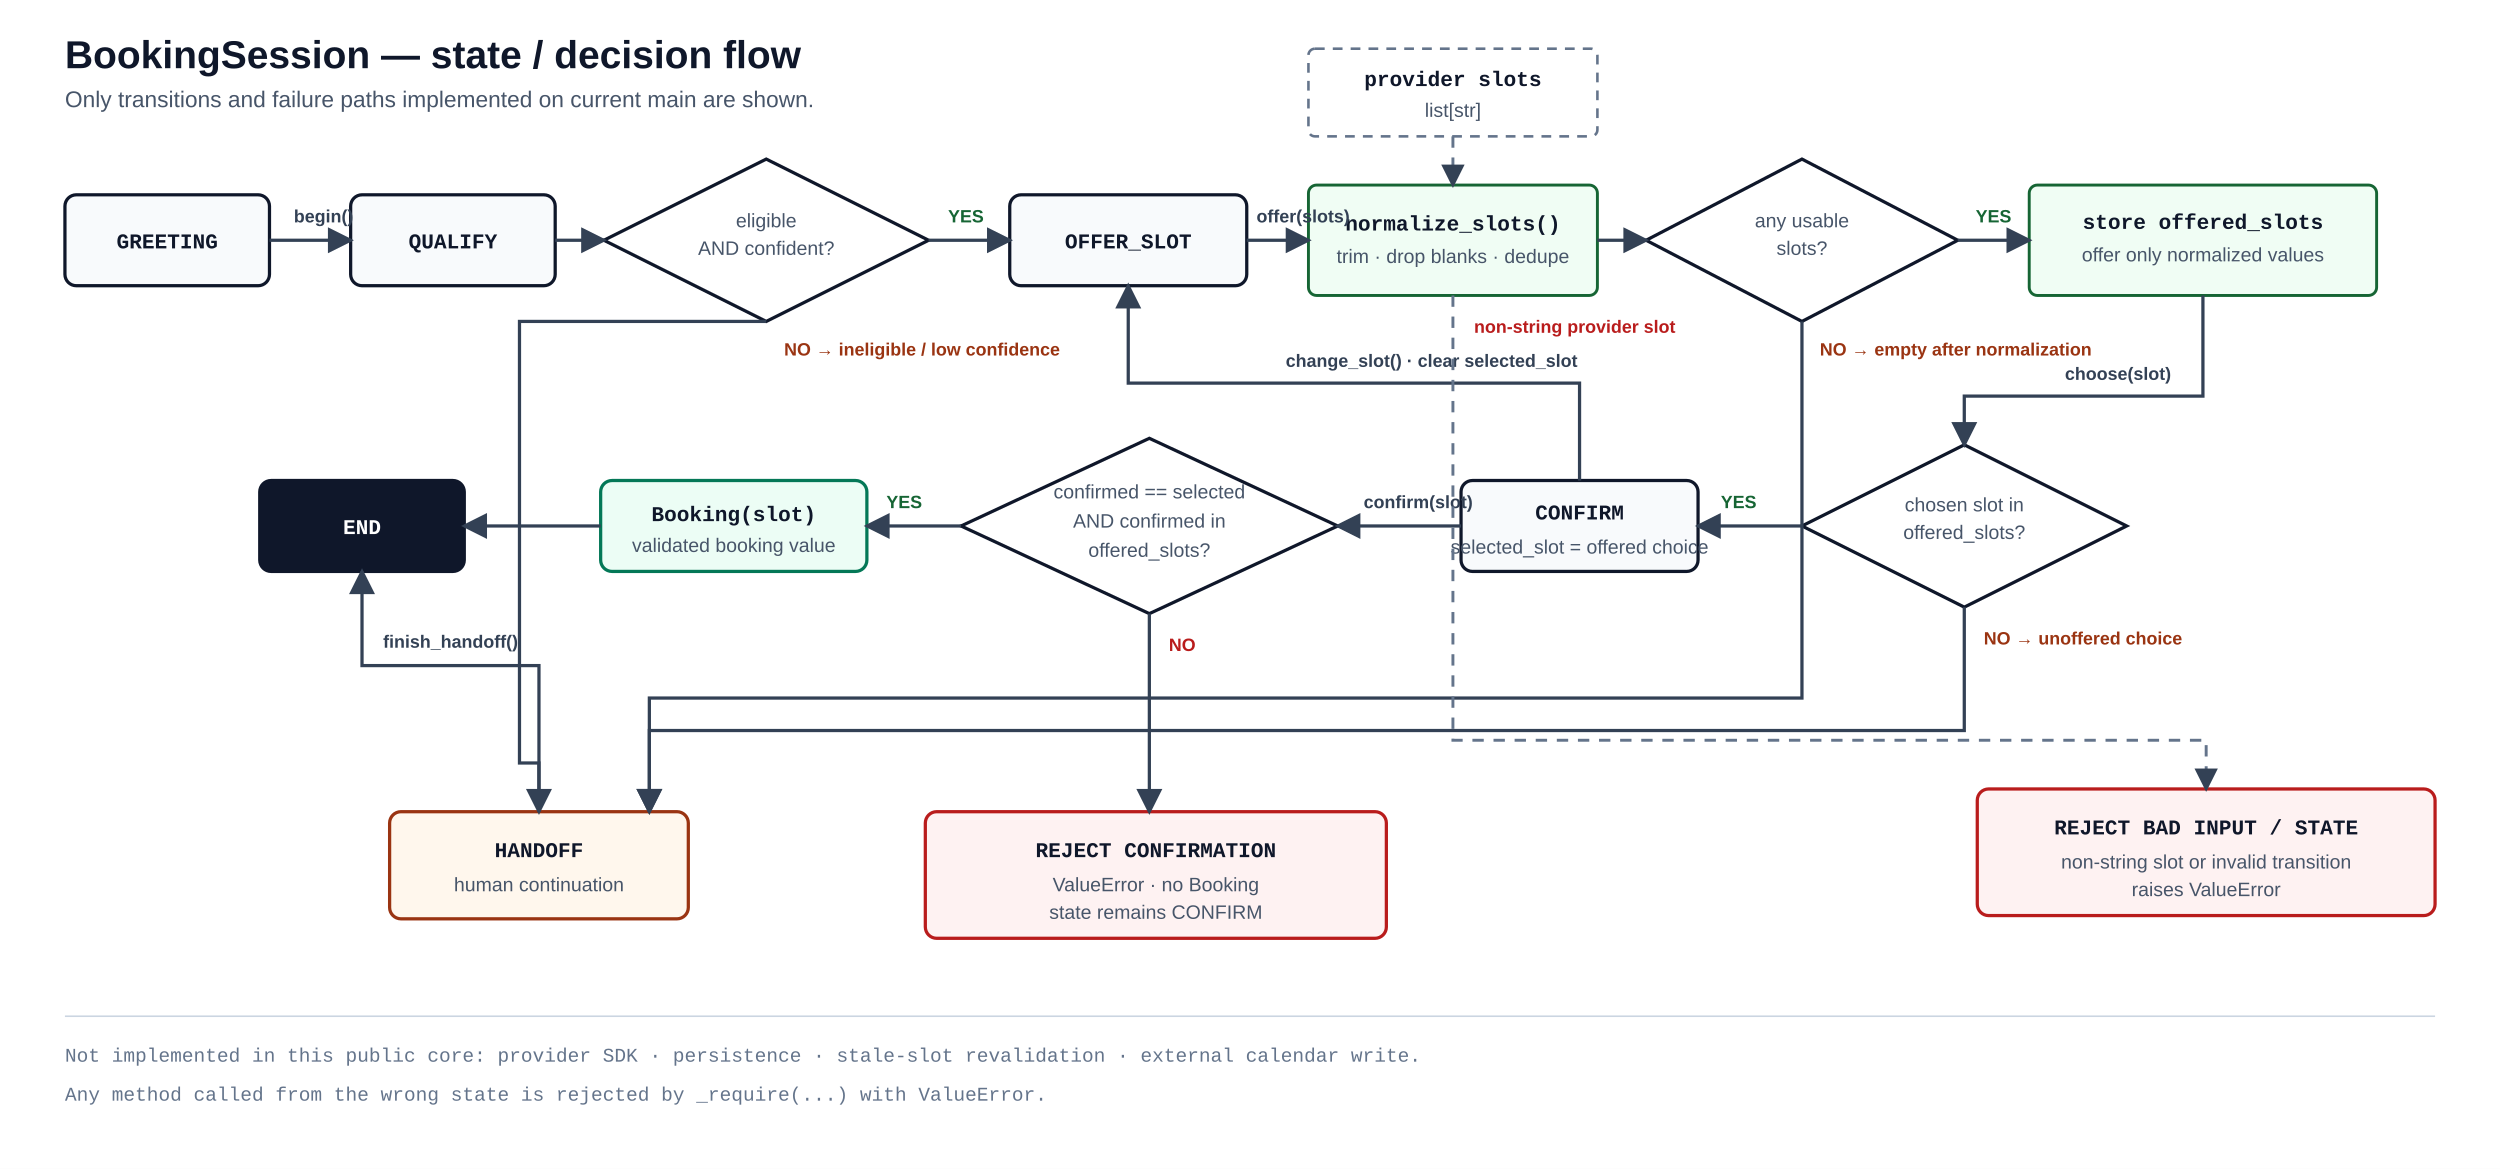
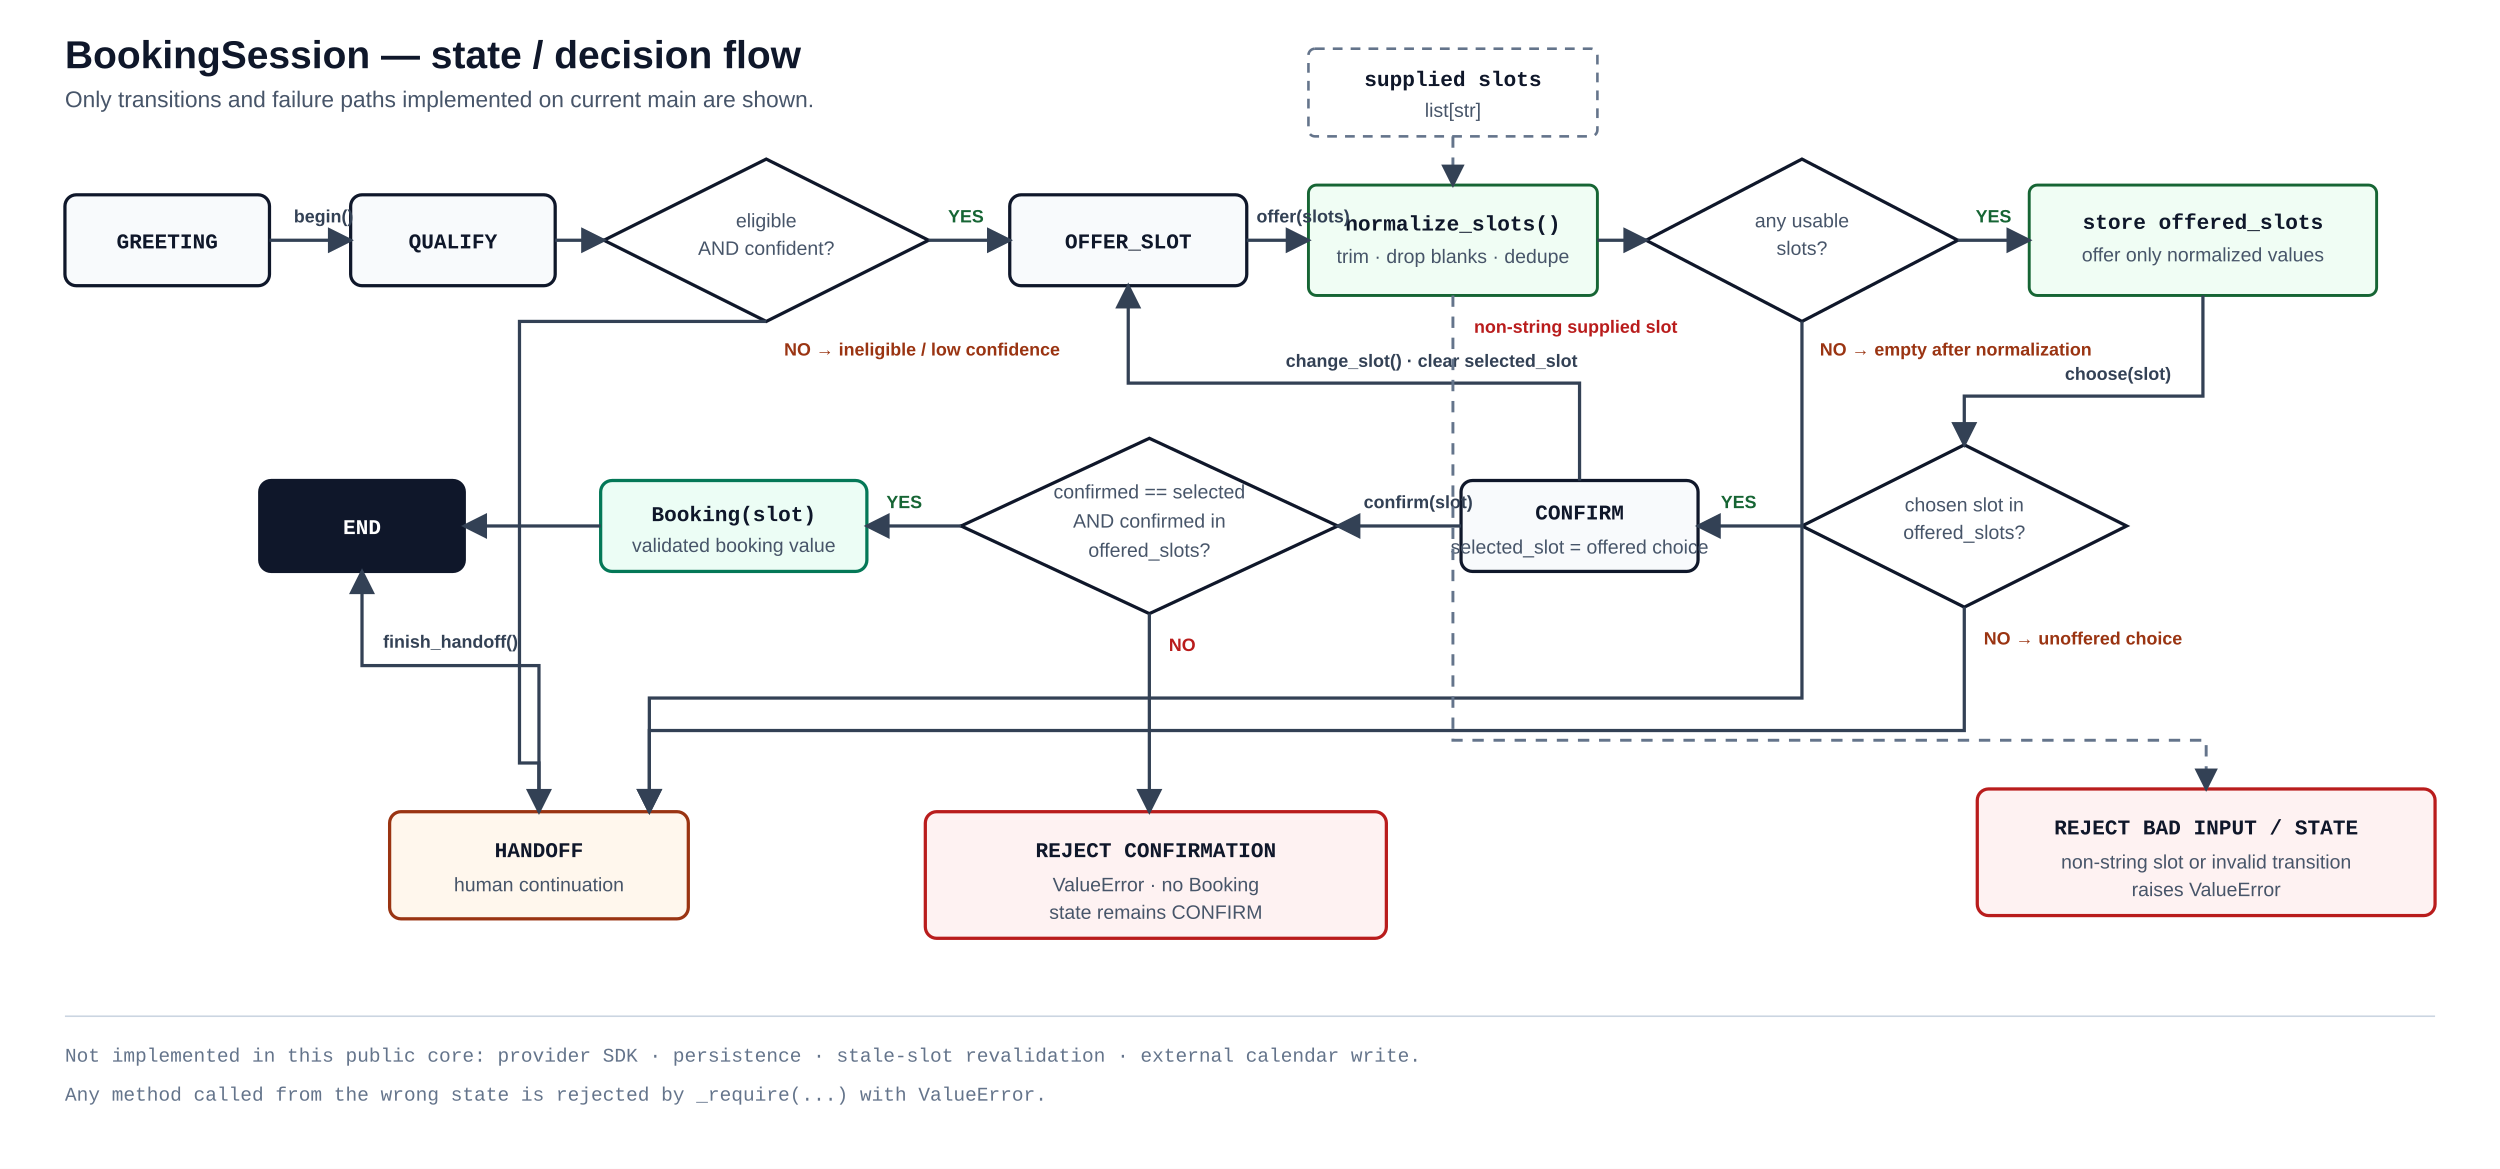
<svg xmlns="http://www.w3.org/2000/svg" viewBox="0 0 1540 720" role="img" aria-labelledby="title desc">
  <defs>
    <marker id="arrow" markerWidth="8" markerHeight="8" refX="7" refY="4" orient="auto" markerUnits="strokeWidth">
      <path d="M0,0 L8,4 L0,8 Z" fill="#334155" />
    </marker>
    <style>
      .bg { fill: #ffffff; }
      .line { fill: none; stroke: #334155; stroke-width: 2; marker-end: url(#arrow); }
      .dash { fill: none; stroke: #64748b; stroke-width: 1.8; stroke-dasharray: 7 6; marker-end: url(#arrow); }
      .state { fill: #f8fafc; stroke: #0f172a; stroke-width: 2; rx: 7; }
      .action { fill: #f0fdf4; stroke: #166534; stroke-width: 1.8; rx: 5; }
      .input { fill: #ffffff; stroke: #64748b; stroke-width: 1.6; stroke-dasharray: 6 5; rx: 4; }
      .decision { fill: #ffffff; stroke: #0f172a; stroke-width: 2; }
      .handoff { fill: #fff7ed; stroke: #9a3412; stroke-width: 2; rx: 7; }
      .reject { fill: #fef2f2; stroke: #b91c1c; stroke-width: 2; rx: 7; }
      .booking { fill: #ecfdf5; stroke: #047857; stroke-width: 2; rx: 7; }
      .end { fill: #0f172a; stroke: #0f172a; stroke-width: 2; rx: 7; }
      .title { font: 700 24px Arial, sans-serif; fill: #0f172a; }
      .subtitle { font: 14px Arial, sans-serif; fill: #475569; }
      .label { font: 700 13px "Courier New", monospace; fill: #0f172a; text-anchor: middle; }
      .small { font: 12px Arial, sans-serif; fill: #475569; text-anchor: middle; }
      .edge { font: 700 11px Arial, sans-serif; fill: #334155; }
      .edge-red { font: 700 11px Arial, sans-serif; fill: #b91c1c; }
      .edge-orange { font: 700 11px Arial, sans-serif; fill: #9a3412; }
      .edge-green { font: 700 11px Arial, sans-serif; fill: #166534; }
      .inverse { font: 700 13px "Courier New", monospace; fill: #ffffff; text-anchor: middle; }
      .note { font: 12px "Courier New", monospace; fill: #64748b; }
    </style>
  </defs>
  <rect class="bg" width="1540" height="720" />
  <text x="40" y="42" class="title">BookingSession — state / decision flow</text>
  <text x="40" y="66" class="subtitle">Only transitions and failure paths implemented on current main are shown.</text>
  <rect class="state" x="40" y="120" width="126" height="56" />
  <text class="label" x="103" y="153">GREETING</text>
  <rect class="state" x="216" y="120" width="126" height="56" />
  <text class="label" x="279" y="153">QUALIFY</text>
  <polygon class="decision" points="472,98 572,148 472,198 372,148" />
  <text class="small" x="472" y="140">eligible</text>
  <text class="small" x="472" y="157">AND confident?</text>
  <rect class="state" x="622" y="120" width="146" height="56" />
  <text class="label" x="695" y="153">OFFER_SLOT</text>
  <rect class="input" x="806" y="30" width="178" height="54" />
-   <text class="label" x="895" y="53">provider slots</text>
+   <text class="label" x="895" y="53">supplied slots</text>
  <text class="small" x="895" y="72">list[str]</text>
  <rect class="action" x="806" y="114" width="178" height="68" />
  <text class="label" x="895" y="142">normalize_slots()</text>
  <text class="small" x="895" y="162">trim · drop blanks · dedupe</text>
  <polygon class="decision" points="1110,98 1206,148 1110,198 1014,148" />
  <text class="small" x="1110" y="140">any usable</text>
  <text class="small" x="1110" y="157">slots?</text>
  <rect class="action" x="1250" y="114" width="214" height="68" />
  <text class="label" x="1357" y="141">store offered_slots</text>
  <text class="small" x="1357" y="161">offer only normalized values</text>
  <polygon class="decision" points="1210,274 1310,324 1210,374 1110,324" />
  <text class="small" x="1210" y="315">chosen slot in</text>
  <text class="small" x="1210" y="332">offered_slots?</text>
  <rect class="state" x="900" y="296" width="146" height="56" />
  <text class="label" x="973" y="320">CONFIRM</text>
  <text class="small" x="973" y="341">selected_slot = offered choice</text>
  <polygon class="decision" points="708,270 824,324 708,378 592,324" />
  <text class="small" x="708" y="307">confirmed == selected</text>
  <text class="small" x="708" y="325">AND confirmed in</text>
  <text class="small" x="708" y="343">offered_slots?</text>
  <rect class="booking" x="370" y="296" width="164" height="56" />
  <text class="label" x="452" y="321">Booking(slot)</text>
  <text class="small" x="452" y="340">validated booking value</text>
  <rect class="end" x="160" y="296" width="126" height="56" />
  <text class="inverse" x="223" y="329">END</text>
  <rect class="handoff" x="240" y="500" width="184" height="66" />
  <text class="label" x="332" y="528">HANDOFF</text>
  <text class="small" x="332" y="549">human continuation</text>
  <rect class="reject" x="570" y="500" width="284" height="78" />
  <text class="label" x="712" y="528">REJECT CONFIRMATION</text>
  <text class="small" x="712" y="549">ValueError · no Booking</text>
  <text class="small" x="712" y="566">state remains CONFIRM</text>
  <rect class="reject" x="1218" y="486" width="282" height="78" />
  <text class="label" x="1359" y="514">REJECT BAD INPUT / STATE</text>
  <text class="small" x="1359" y="535">non-string slot or invalid transition</text>
  <text class="small" x="1359" y="552">raises ValueError</text>
  <path class="line" d="M166 148 H216" />
  <text class="edge" x="181" y="137">begin()</text>
  <path class="line" d="M342 148 H372" />
  <path class="line" d="M572 148 H622" />
  <text class="edge-green" x="584" y="137">YES</text>
  <path class="dash" d="M895 84 V114" />
  <path class="line" d="M768 148 H806" />
  <text class="edge" x="774" y="137">offer(slots)</text>
  <path class="line" d="M984 148 H1014" />
  <path class="line" d="M1206 148 H1250" />
  <text class="edge-green" x="1217" y="137">YES</text>
  <path class="line" d="M1357 182 V244 H1210 V274" />
  <text class="edge" x="1272" y="234">choose(slot)</text>
  <path class="line" d="M1110 324 H1046" />
  <text class="edge-green" x="1060" y="313">YES</text>
  <path class="line" d="M900 324 H824" />
  <text class="edge" x="840" y="313">confirm(slot)</text>
  <path class="line" d="M592 324 H534" />
  <text class="edge-green" x="546" y="313">YES</text>
  <path class="line" d="M370 324 H286" />
  <path class="line" d="M472 198 H320 V470 H332 V500" />
  <text class="edge-orange" x="483" y="219">NO → ineligible / low confidence</text>
  <path class="line" d="M1110 198 V430 H400 V500" />
  <text class="edge-orange" x="1121" y="219">NO → empty after normalization</text>
  <path class="line" d="M1210 374 V450 H400 V500" />
  <text class="edge-orange" x="1222" y="397">NO → unoffered choice</text>
  <path class="line" d="M332 500 V410 H223 V352" />
  <text class="edge" x="236" y="399">finish_handoff()</text>
  <path class="line" d="M708 378 V500" />
  <text class="edge-red" x="720" y="401">NO</text>
  <path class="line" d="M973 296 V236 H695 V176" />
  <text class="edge" x="792" y="226">change_slot() · clear selected_slot</text>
  <path class="dash" d="M895 182 V456 H1359 V486" />
-   <text class="edge-red" x="908" y="205">non-string provider slot</text>
+   <text class="edge-red" x="908" y="205">non-string supplied slot</text>
  <line x1="40" y1="626" x2="1500" y2="626" stroke="#cbd5e1" />
  <text x="40" y="654" class="note">Not implemented in this public core: provider SDK · persistence · stale-slot revalidation · external calendar write.</text>
  <text x="40" y="678" class="note">Any method called from the wrong state is rejected by _require(...) with ValueError.</text>
</svg>
